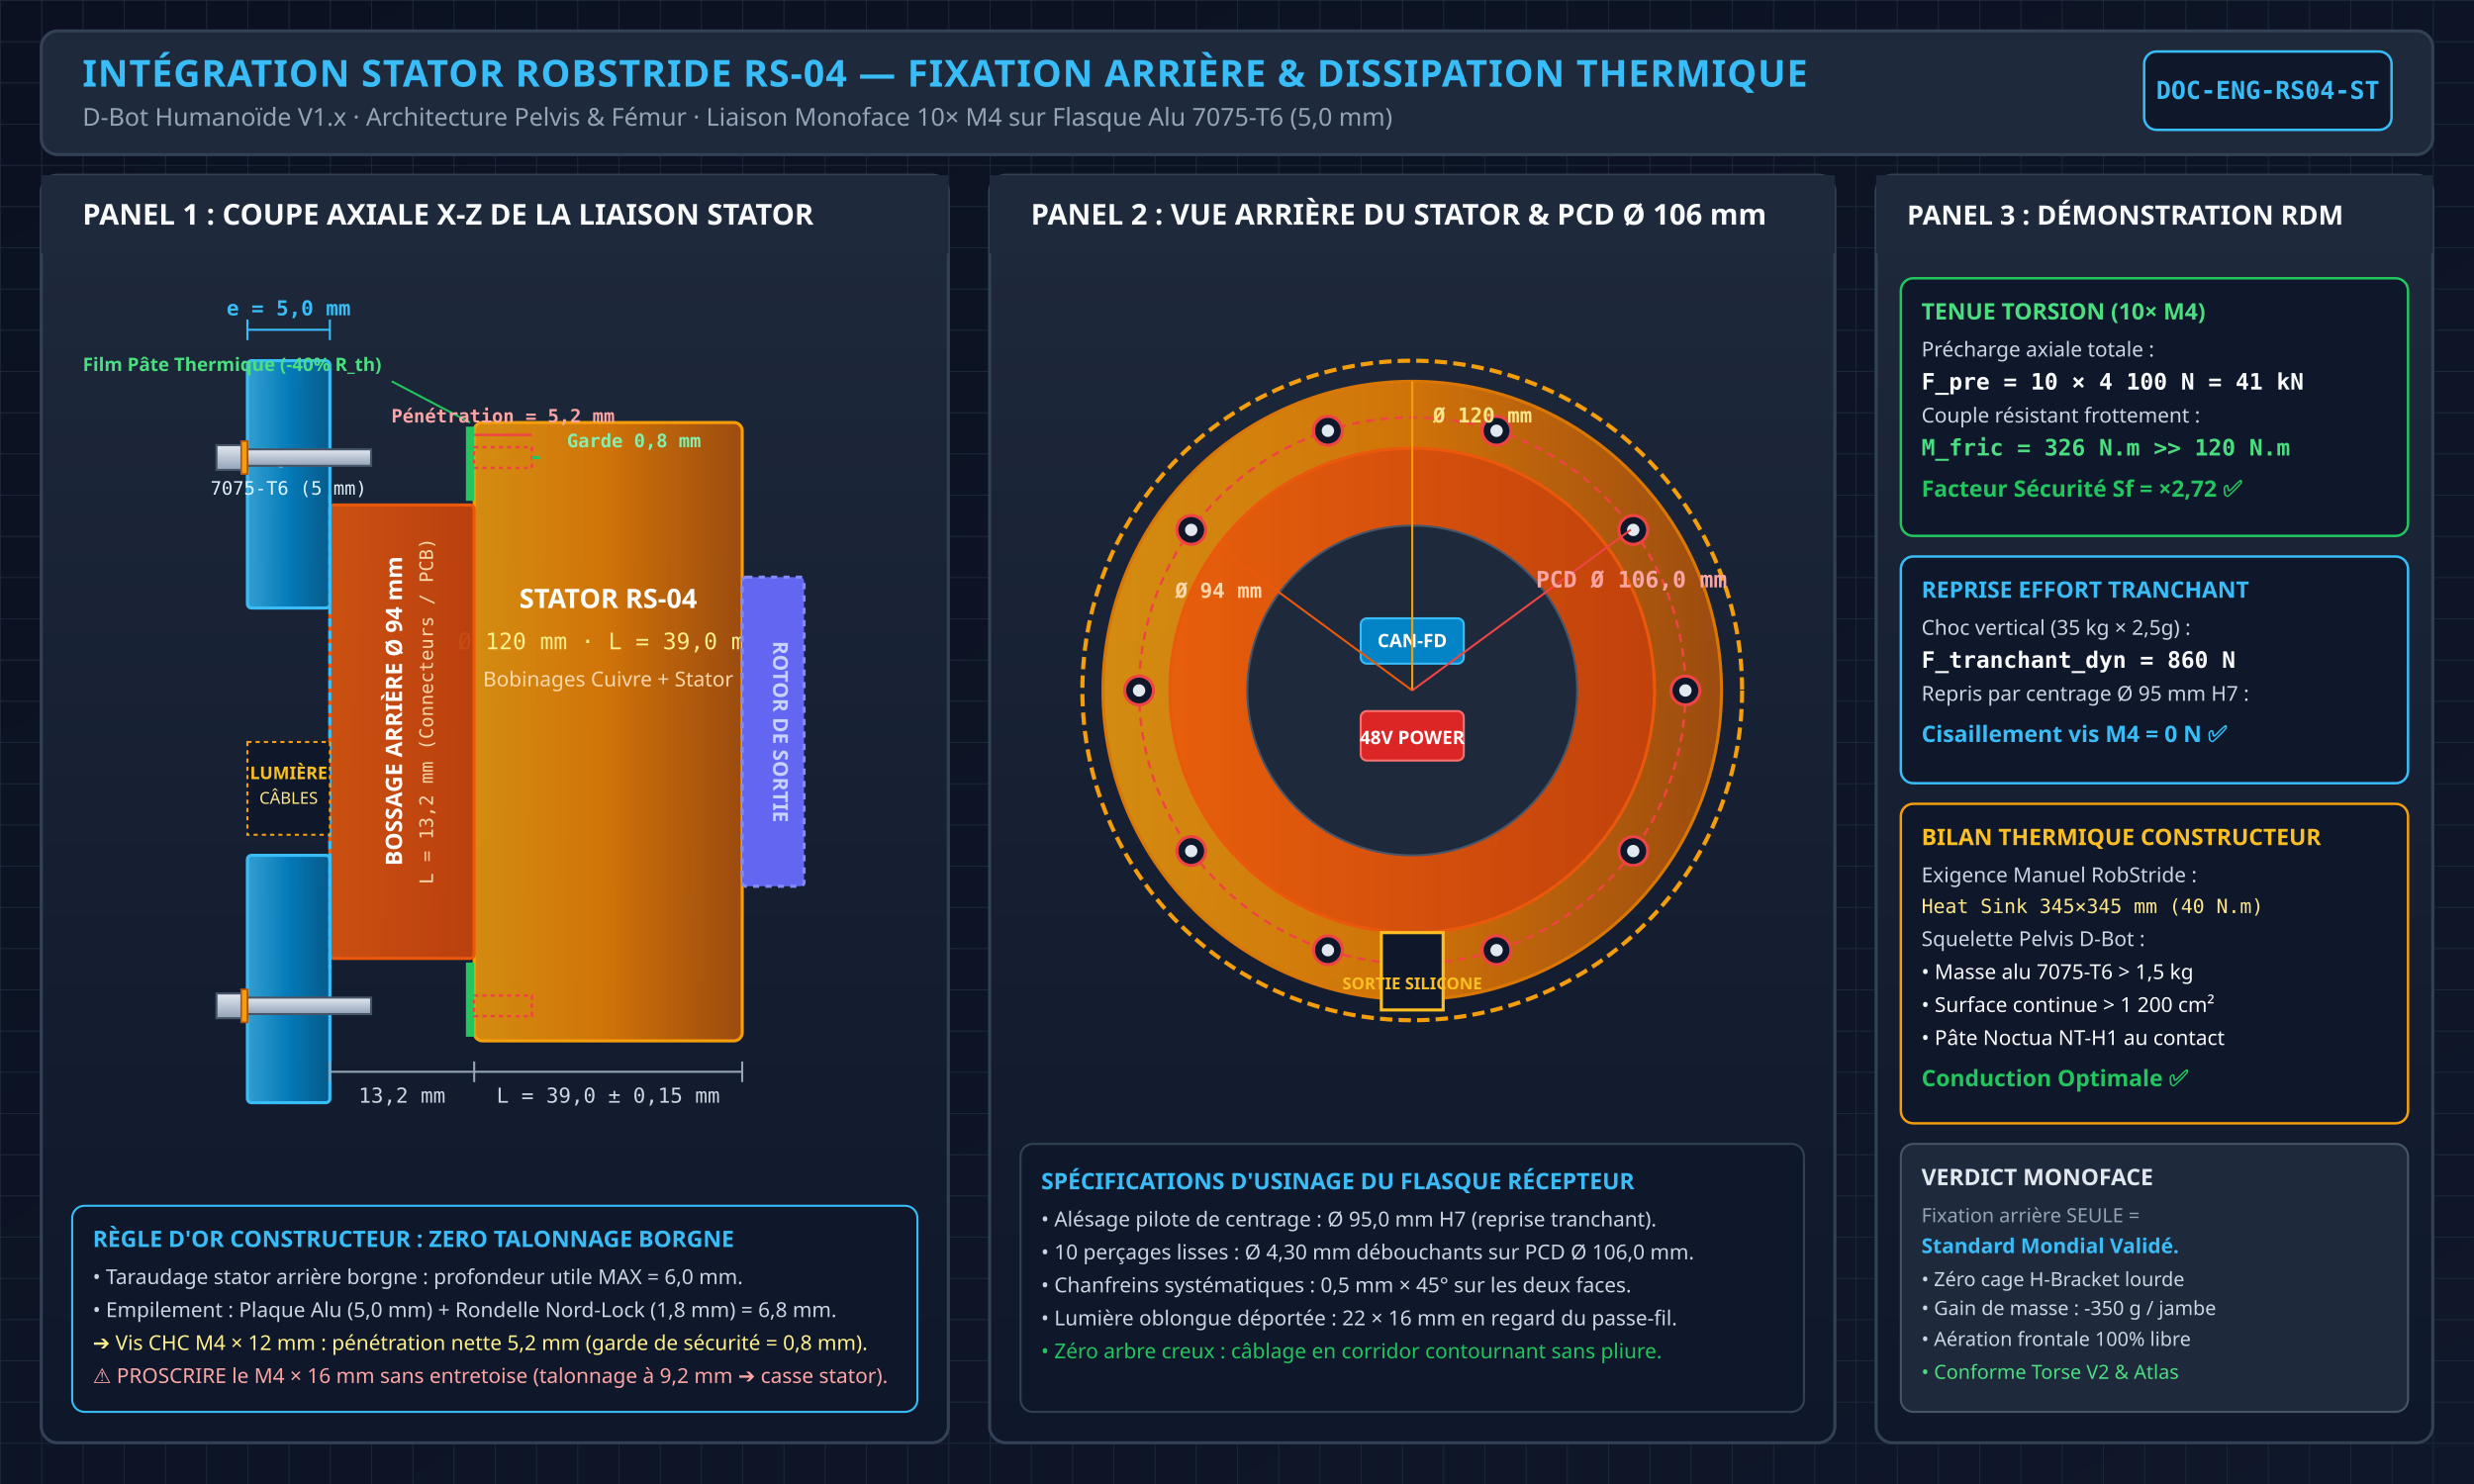
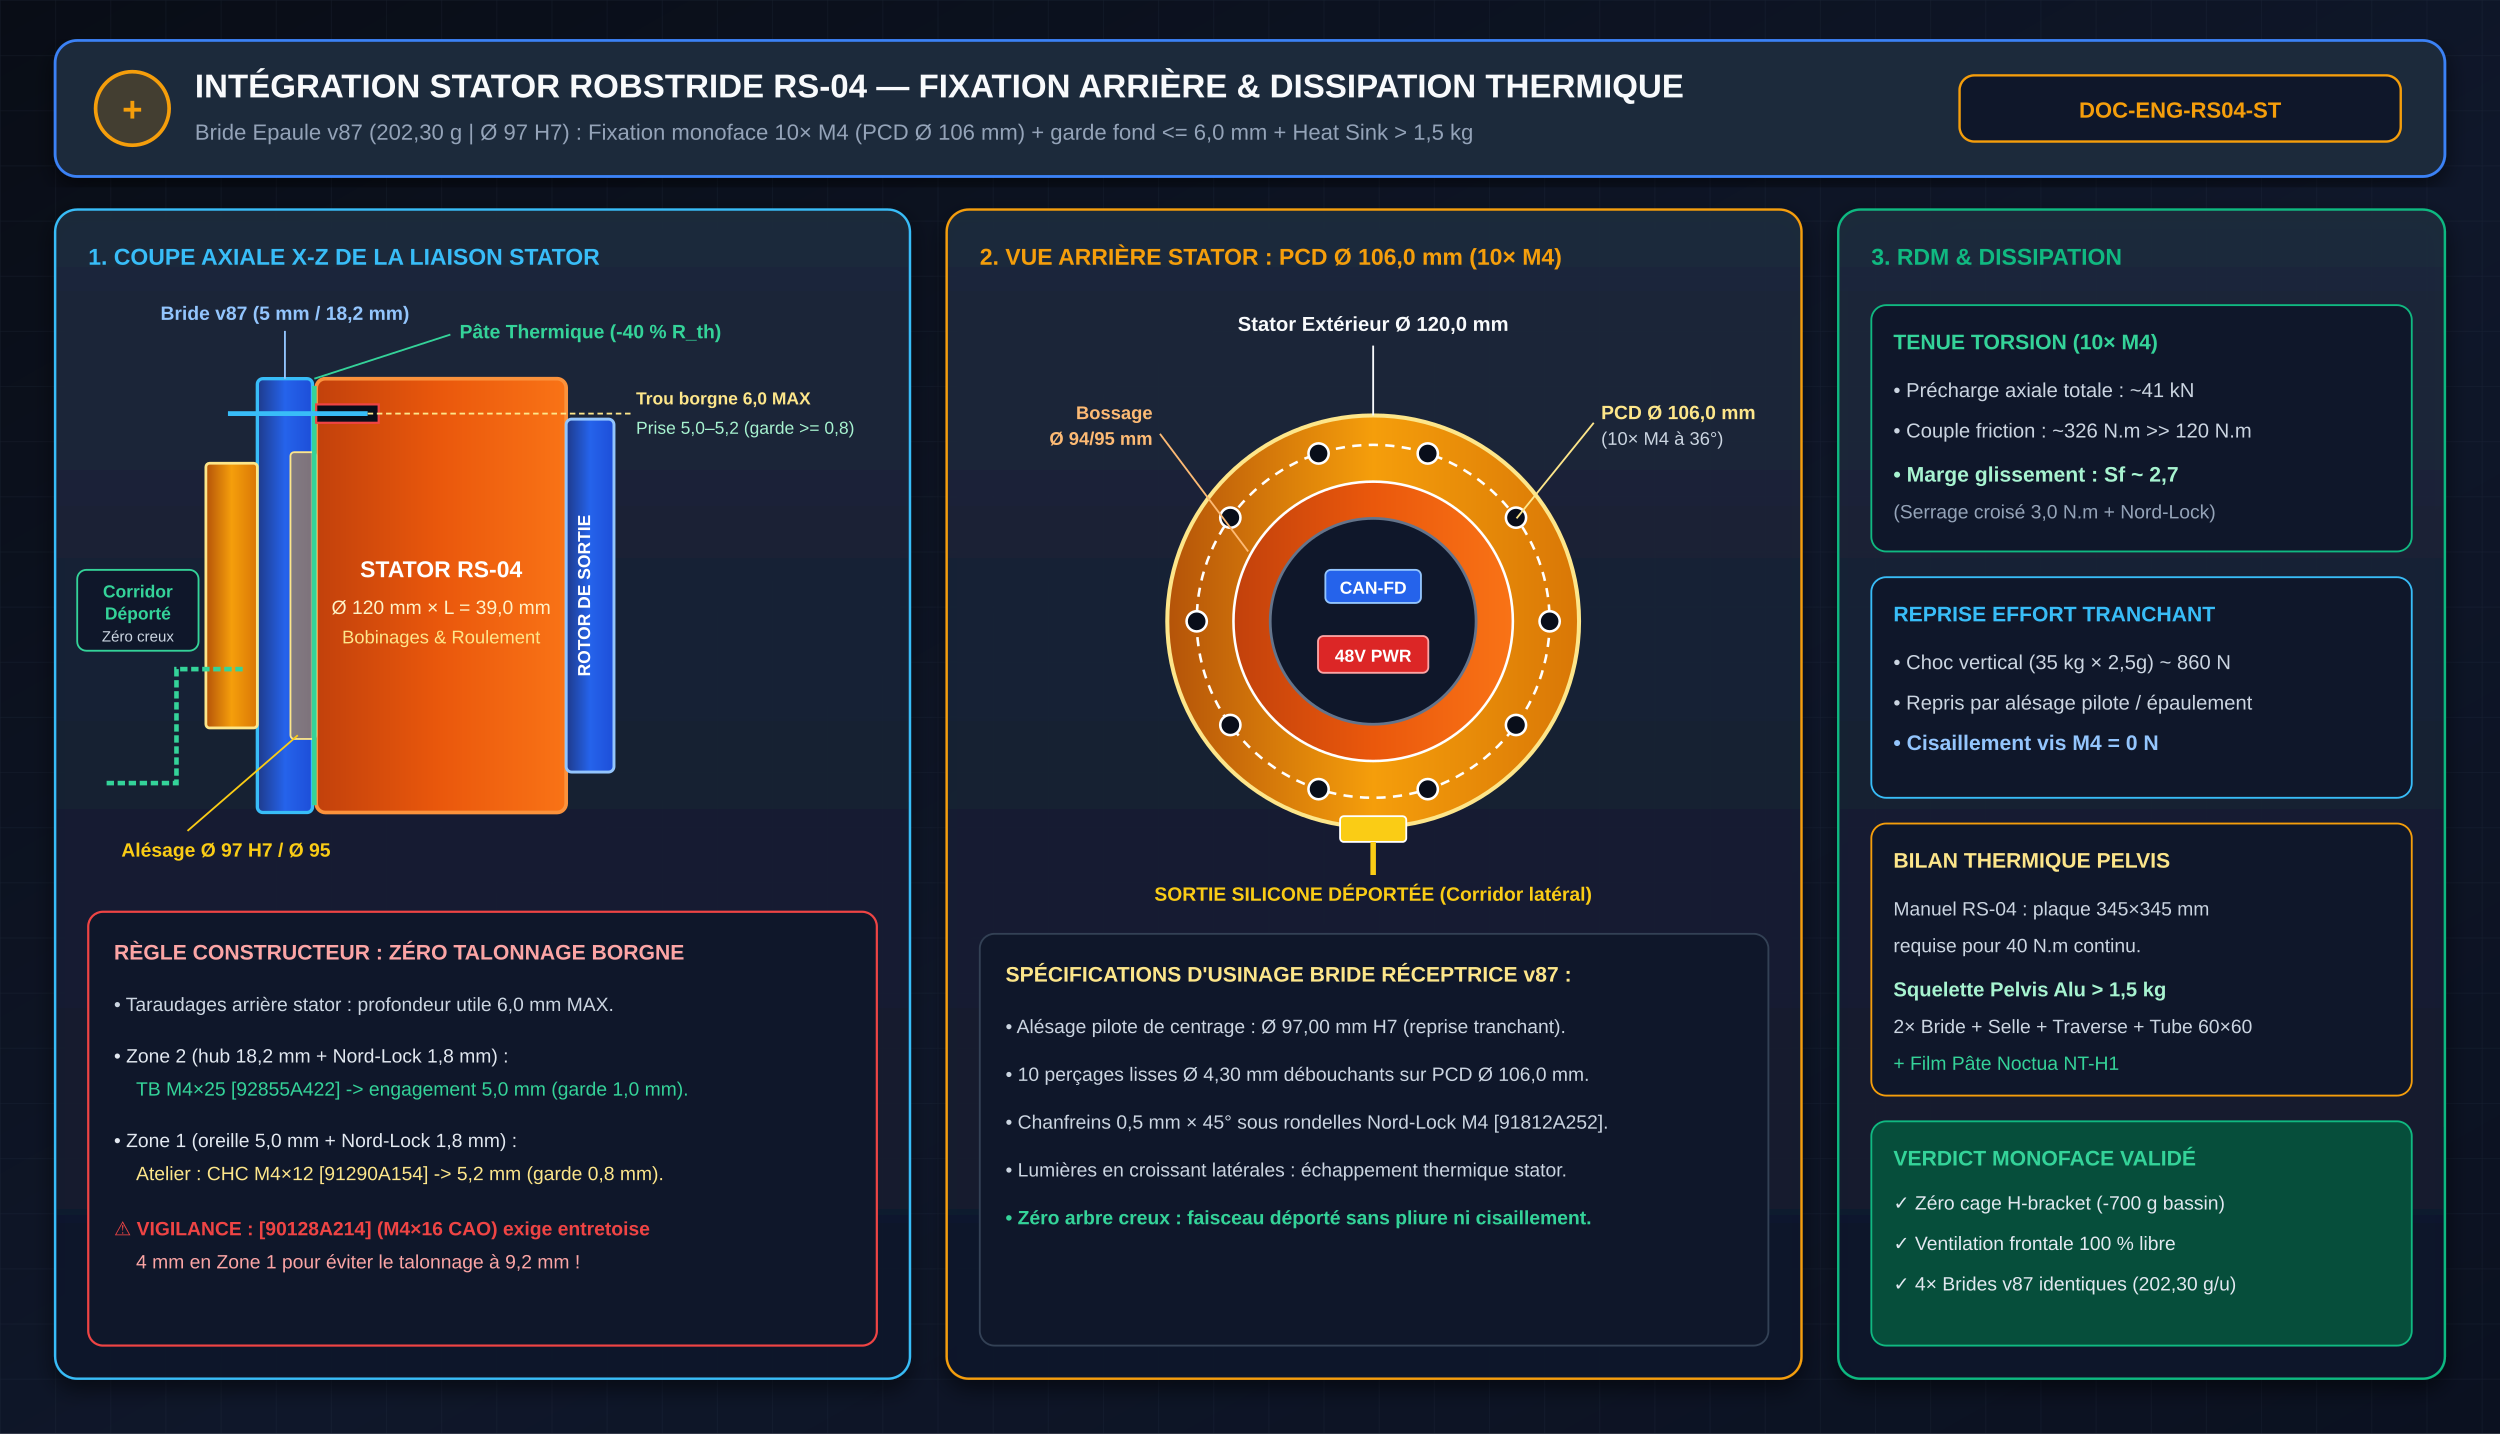
- <svg xmlns="http://www.w3.org/2000/svg" viewBox="0 0 1200 720" width="1200" height="720">
+ <svg xmlns="http://www.w3.org/2000/svg" viewBox="0 0 1360 780" width="1360" height="780">
  <defs>
-     <linearGradient id="bg-grad" x1="0%" y1="0%" x2="100%" y2="100%">
-       <stop offset="0%" stop-color="#0b1120" />
-       <stop offset="100%" stop-color="#0f172a" />
+     <linearGradient id="bgGrad" x1="0%" y1="0%" x2="100%" y2="100%">
+       <stop offset="0%" stop-color="#090d16" />
+       <stop offset="55%" stop-color="#0f172a" />
+       <stop offset="100%" stop-color="#0b1120" />
    </linearGradient>
-     <linearGradient id="panel-grad" x1="0%" y1="0%" x2="0%" y2="100%">
-       <stop offset="0%" stop-color="#1e293b" />
-       <stop offset="100%" stop-color="#0f172a" />
+     <linearGradient id="panelGrad" x1="0%" y1="0%" x2="0%" y2="100%">
+       <stop offset="0%" stop-color="#1e293b" stop-opacity="0.96" />
+       <stop offset="100%" stop-color="#0f172a" stop-opacity="0.96" />
    </linearGradient>
-     <linearGradient id="alu-grad" x1="0%" y1="0%" x2="100%" y2="0%">
-       <stop offset="0%" stop-color="#38bdf8" stop-opacity="0.8" />
-       <stop offset="50%" stop-color="#0284c7" stop-opacity="0.9" />
-       <stop offset="100%" stop-color="#0369a1" stop-opacity="0.8" />
+     <linearGradient id="aluOrange" x1="0%" y1="0%" x2="100%" y2="0%">
+       <stop offset="0%" stop-color="#c2410c" />
+       <stop offset="50%" stop-color="#ea580c" />
+       <stop offset="100%" stop-color="#f97316" />
    </linearGradient>
-     <linearGradient id="motor-grad" x1="0%" y1="0%" x2="100%" y2="0%">
-       <stop offset="0%" stop-color="#f59e0b" stop-opacity="0.85" />
-       <stop offset="50%" stop-color="#d97706" stop-opacity="0.95" />
-       <stop offset="100%" stop-color="#b45309" stop-opacity="0.85" />
+     <linearGradient id="aluAmber" x1="0%" y1="0%" x2="100%" y2="0%">
+       <stop offset="0%" stop-color="#b45309" />
+       <stop offset="50%" stop-color="#f59e0b" />
+       <stop offset="100%" stop-color="#d97706" />
    </linearGradient>
-     <linearGradient id="rear-boss-grad" x1="0%" y1="0%" x2="100%" y2="0%">
-       <stop offset="0%" stop-color="#ea580c" stop-opacity="0.85" />
-       <stop offset="100%" stop-color="#c2410c" stop-opacity="0.95" />
+     <linearGradient id="aluBlue" x1="0%" y1="0%" x2="100%" y2="0%">
+       <stop offset="0%" stop-color="#1e3a8a" />
+       <stop offset="50%" stop-color="#2563eb" />
+       <stop offset="100%" stop-color="#1d4ed8" />
    </linearGradient>
-     <linearGradient id="steel-grad" x1="0%" y1="0%" x2="0%" y2="100%">
-       <stop offset="0%" stop-color="#e2e8f0" />
-       <stop offset="100%" stop-color="#94a3b8" />
+     <linearGradient id="steelGreen" x1="0%" y1="0%" x2="100%" y2="0%">
+       <stop offset="0%" stop-color="#15803d" />
+       <stop offset="50%" stop-color="#22c55e" />
+       <stop offset="100%" stop-color="#16a34a" />
    </linearGradient>
-     <linearGradient id="heat-grad" x1="0%" y1="100%" x2="100%" y2="0%">
-       <stop offset="0%" stop-color="#ef4444" stop-opacity="0.7" />
-       <stop offset="50%" stop-color="#f97316" stop-opacity="0.5" />
-       <stop offset="100%" stop-color="#38bdf8" stop-opacity="0.2" />
+     <linearGradient id="paViolet" x1="0%" y1="0%" x2="100%" y2="0%">
+       <stop offset="0%" stop-color="#5b21b6" />
+       <stop offset="50%" stop-color="#7c3aed" />
+       <stop offset="100%" stop-color="#6d28d9" />
    </linearGradient>
-     <pattern id="grid-pattern" width="20" height="20" patternUnits="userSpaceOnUse">
-       <path d="M 20 0 L 0 0 0 20" fill="none" stroke="#1e293b" stroke-width="0.8" />
+     <linearGradient id="motorSlate" x1="0%" y1="0%" x2="100%" y2="0%">
+       <stop offset="0%" stop-color="#334155" />
+       <stop offset="50%" stop-color="#475569" />
+       <stop offset="100%" stop-color="#1e293b" />
+     </linearGradient>
+     <pattern id="gridPat" width="30" height="30" patternUnits="userSpaceOnUse">
+       <path d="M 30 0 L 0 0 0 30" fill="none" stroke="#334155" stroke-width="0.55" stroke-opacity="0.28" />
    </pattern>
+     <pattern id="hatchWaste" width="10" height="10" patternTransform="rotate(45 0 0)" patternUnits="userSpaceOnUse">
+       <line x1="0" y1="0" x2="0" y2="10" stroke="#ef4444" stroke-width="1.6" stroke-opacity="0.55" />
+     </pattern>
+     <marker id="arrCyan" markerWidth="8" markerHeight="8" refX="7" refY="4" orient="auto">
+       <polygon points="0 1, 8 4, 0 7" fill="#38bdf8" />
+     </marker>
+     <marker id="arrRed" markerWidth="8" markerHeight="8" refX="7" refY="4" orient="auto">
+       <polygon points="0 1, 8 4, 0 7" fill="#ef4444" />
+     </marker>
+     <marker id="arrAmber" markerWidth="8" markerHeight="8" refX="7" refY="4" orient="auto">
+       <polygon points="0 1, 8 4, 0 7" fill="#f59e0b" />
+     </marker>
+     <marker id="arrGreen" markerWidth="8" markerHeight="8" refX="7" refY="4" orient="auto">
+       <polygon points="0 1, 8 4, 0 7" fill="#10b981" />
+     </marker>
+     <filter id="cardShadow" x="-8%" y="-8%" width="116%" height="116%">
+       <feDropShadow dx="0" dy="5" stdDeviation="6" flood-color="#000000" flood-opacity="0.55" />
+     </filter>
  </defs>
-   <rect width="1200" height="720" fill="url(#bg-grad)" />
-   <rect width="1200" height="720" fill="url(#grid-pattern)" />
-   <rect x="20" y="15" width="1160" height="60" rx="8" fill="#1e293b" stroke="#334155" stroke-width="1.5" />
-   <text x="40" y="42" font-family="'Segoe UI', system-ui, sans-serif" font-size="18" font-weight="700" fill="#38bdf8" letter-spacing="0.5">INTÉGRATION STATOR ROBSTRIDE RS-04 — FIXATION ARRIÈRE &amp; DISSIPATION THERMIQUE</text>
-   <text x="40" y="61" font-family="'Segoe UI', system-ui, sans-serif" font-size="12" fill="#94a3b8">D-Bot Humanoïde V1.x · Architecture Pelvis &amp; Fémur · Liaison Monoface 10× M4 sur Flasque Alu 7075-T6 (5,0 mm)</text>
-   <rect x="1040" y="25" width="120" height="38" rx="6" fill="#0f172a" stroke="#38bdf8" stroke-width="1.2" />
-   <text x="1100" y="48" font-family="monospace" font-size="12" font-weight="700" fill="#38bdf8" text-anchor="middle">DOC-ENG-RS04-ST</text>
-   <g transform="translate(20, 85)">
-     <rect width="440" height="615" rx="8" fill="url(#panel-grad)" stroke="#334155" stroke-width="1.5" />
-     <path d="M 0 0 L 440 0 L 440 38 L 0 38 Z" fill="#1e293b" rx="8" />
-     <text x="20" y="24" font-family="'Segoe UI', system-ui, sans-serif" font-size="14" font-weight="700" fill="#f8fafc">PANEL 1 : COUPE AXIALE X-Z DE LA LIAISON STATOR</text>
-     <g transform="translate(20, 50)">
-       <rect x="190" y="70" width="130" height="300" rx="4" fill="url(#motor-grad)" stroke="#f59e0b" stroke-width="1.5" />
-       <text x="255" y="160" font-family="'Segoe UI', sans-serif" font-size="13" font-weight="700" fill="#ffffff" text-anchor="middle">STATOR RS-04</text>
-       <text x="255" y="180" font-family="monospace" font-size="11" fill="#fef08a" text-anchor="middle">Ø 120 mm · L = 39,0 mm</text>
-       <text x="255" y="198" font-family="'Segoe UI', sans-serif" font-size="10" fill="#fed7aa" text-anchor="middle">Bobinages Cuivre + Stator</text>
-       <rect x="120" y="110" width="70" height="220" rx="2" fill="url(#rear-boss-grad)" stroke="#ea580c" stroke-width="1.5" />
-       <text x="155" y="210" font-family="'Segoe UI', sans-serif" font-size="11" font-weight="700" fill="#ffffff" text-anchor="middle" transform="rotate(-90 155 210)">BOSSAGE ARRIÈRE Ø 94 mm</text>
-       <text x="170" y="210" font-family="monospace" font-size="9" fill="#fed7aa" text-anchor="middle" transform="rotate(-90 170 210)">L = 13,2 mm (Connecteurs / PCB)</text>
-       <rect x="320" y="145" width="30" height="150" rx="2" fill="#6366f1" stroke="#818cf8" stroke-width="1.5" stroke-dasharray="3,3" />
-       <text x="335" y="220" font-family="'Segoe UI', sans-serif" font-size="10" font-weight="700" fill="#c7d2fe" text-anchor="middle" transform="rotate(90 335 220)">ROTOR DE SORTIE</text>
-       <rect x="80" y="40" width="40" height="120" rx="2" fill="url(#alu-grad)" stroke="#38bdf8" stroke-width="1.5" />
-       <rect x="80" y="280" width="40" height="120" rx="2" fill="url(#alu-grad)" stroke="#38bdf8" stroke-width="1.5" />
-       <path d="M 120 105 L 120 335" stroke="#38bdf8" stroke-width="1.5" stroke-dasharray="4,2" />
-       <text x="100" y="90" font-family="'Segoe UI', sans-serif" font-size="10" font-weight="700" fill="#ffffff" text-anchor="middle">FLASQUE ALU</text>
-       <text x="100" y="105" font-family="monospace" font-size="9" fill="#e0f2fe" text-anchor="middle">7075-T6 (5 mm)</text>
-       <rect x="186" y="72" width="4" height="36" fill="#22c55e" />
-       <rect x="186" y="332" width="4" height="36" fill="#22c55e" />
-       <path d="M 188 70 L 150 50" stroke="#22c55e" stroke-width="1" marker-end="url(#arrow)" />
-       <text x="145" y="45" font-family="'Segoe UI', sans-serif" font-size="9" font-weight="700" fill="#4ade80" text-anchor="end">Film Pâte Thermique (-40% R_th)</text>
-       <rect x="65" y="81" width="15" height="12" fill="url(#steel-grad)" stroke="#475569" stroke-width="1" />
-       <rect x="80" y="83" width="60" height="8" fill="url(#steel-grad)" stroke="#475569" stroke-width="1" />
-       <rect x="190" y="82" width="28" height="10" fill="none" stroke="#ef4444" stroke-width="1.2" stroke-dasharray="2,2" />
-       <rect x="77" y="79" width="3" height="16" fill="#f59e0b" stroke="#b45309" stroke-width="0.8" />
-       <rect x="65" y="347" width="15" height="12" fill="url(#steel-grad)" stroke="#475569" stroke-width="1" />
-       <rect x="80" y="349" width="60" height="8" fill="url(#steel-grad)" stroke="#475569" stroke-width="1" />
-       <rect x="190" y="348" width="28" height="10" fill="none" stroke="#ef4444" stroke-width="1.2" stroke-dasharray="2,2" />
-       <rect x="77" y="345" width="3" height="16" fill="#f59e0b" stroke="#b45309" stroke-width="0.8" />
-       <line x1="190" y1="76" x2="218" y2="76" stroke="#ef4444" stroke-width="1.2" />
-       <text x="204" y="70" font-family="monospace" font-size="9" font-weight="700" fill="#fca5a5" text-anchor="middle">Pénétration = 5,2 mm</text>
-       <line x1="218" y1="87" x2="222" y2="87" stroke="#22c55e" stroke-width="1.5" />
-       <text x="235" y="82" font-family="monospace" font-size="9" font-weight="700" fill="#86efac">Garde 0,8 mm</text>
-       <rect x="80" y="225" width="40" height="45" fill="#0f172a" stroke="#f59e0b" stroke-width="1" stroke-dasharray="2,2" />
-       <text x="100" y="243" font-family="'Segoe UI', sans-serif" font-size="8.5" font-weight="700" fill="#fbbf24" text-anchor="middle">LUMIÈRE</text>
-       <text x="100" y="255" font-family="'Segoe UI', sans-serif" font-size="8" fill="#fde68a" text-anchor="middle">CÂBLES</text>
-       <line x1="190" y1="385" x2="320" y2="385" stroke="#94a3b8" stroke-width="1" />
-       <line x1="190" y1="380" x2="190" y2="390" stroke="#94a3b8" stroke-width="1" />
-       <line x1="320" y1="380" x2="320" y2="390" stroke="#94a3b8" stroke-width="1" />
-       <text x="255" y="400" font-family="monospace" font-size="10" fill="#cbd5e1" text-anchor="middle">L = 39,0 ± 0,15 mm</text>
-       <line x1="120" y1="385" x2="190" y2="385" stroke="#94a3b8" stroke-width="1" />
-       <line x1="120" y1="380" x2="120" y2="390" stroke="#94a3b8" stroke-width="1" />
-       <text x="155" y="400" font-family="monospace" font-size="10" fill="#cbd5e1" text-anchor="middle">13,2 mm</text>
-       <line x1="80" y1="25" x2="120" y2="25" stroke="#38bdf8" stroke-width="1" />
-       <line x1="80" y1="20" x2="80" y2="30" stroke="#38bdf8" stroke-width="1" />
-       <line x1="120" y1="20" x2="120" y2="30" stroke="#38bdf8" stroke-width="1" />
-       <text x="100" y="18" font-family="monospace" font-size="10" font-weight="700" fill="#38bdf8" text-anchor="middle">e = 5,0 mm</text>
-     </g>
-     <rect x="15" y="500" width="410" height="100" rx="6" fill="#0f172a" stroke="#38bdf8" stroke-width="1" />
-     <text x="25" y="520" font-family="'Segoe UI', sans-serif" font-size="11" font-weight="700" fill="#38bdf8">RÈGLE D'OR CONSTRUCTEUR : ZERO TALONNAGE BORGNE</text>
-     <text x="25" y="538" font-family="'Segoe UI', sans-serif" font-size="10" fill="#cbd5e1">• Taraudage stator arrière borgne : profondeur utile MAX = 6,0 mm.</text>
-     <text x="25" y="554" font-family="'Segoe UI', sans-serif" font-size="10" fill="#cbd5e1">• Empilement : Plaque Alu (5,0 mm) + Rondelle Nord-Lock (1,8 mm) = 6,8 mm.</text>
-     <text x="25" y="570" font-family="'Segoe UI', sans-serif" font-size="10" fill="#fef08a">➔ Vis CHC M4 × 12 mm : pénétration nette 5,2 mm (garde de sécurité = 0,8 mm).</text>
-     <text x="25" y="586" font-family="'Segoe UI', sans-serif" font-size="10" fill="#fca5a5">⚠️ PROSCRIRE le M4 × 16 mm sans entretoise (talonnage à 9,2 mm ➔ casse stator).</text>
+   <rect width="1360" height="780" fill="url(#bgGrad)" />
+   <rect width="1360" height="780" fill="url(#gridPat)" />
+   <g transform="translate(30, 22)">
+     <rect width="1300" height="74" rx="12" fill="#1e293b" stroke="#3b82f6" stroke-width="1.5" filter="url(#cardShadow)" />
+     <circle cx="42" cy="37" r="20" fill="#f59e0b" fill-opacity="0.18" stroke="#f59e0b" stroke-width="2" />
+     <text x="42" y="44" font-family="Arial, sans-serif" font-size="19" font-weight="bold" fill="#f59e0b" text-anchor="middle">+</text>
+     <text x="76" y="31" font-family="Arial, sans-serif" font-size="18" font-weight="bold" fill="#f8fafc">INTÉGRATION STATOR ROBSTRIDE RS-04 — FIXATION ARRIÈRE &amp; DISSIPATION THERMIQUE</text>
+     <text x="76" y="54" font-family="Arial, sans-serif" font-size="12" fill="#94a3b8">Bride Epaule v87 (202,30 g | Ø 97 H7) : Fixation monoface 10× M4 (PCD Ø 106 mm) + garde fond &lt;= 6,0 mm + Heat Sink &gt; 1,5 kg</text>
+     <rect x="1036" y="19" width="240" height="36" rx="8" fill="#0f172a" stroke="#f59e0b" stroke-width="1.3" />
+     <text x="1156" y="42" font-family="Arial, sans-serif" font-size="12" font-weight="bold" fill="#f59e0b" text-anchor="middle">DOC-ENG-RS04-ST</text>
  </g>
-   <g transform="translate(480, 85)">
-     <rect width="410" height="615" rx="8" fill="url(#panel-grad)" stroke="#334155" stroke-width="1.5" />
-     <path d="M 0 0 L 410 0 L 410 38 L 0 38 Z" fill="#1e293b" rx="8" />
-     <text x="20" y="24" font-family="'Segoe UI', system-ui, sans-serif" font-size="14" font-weight="700" fill="#f8fafc">PANEL 2 : VUE ARRIÈRE DU STATOR &amp; PCD Ø 106 mm</text>
-     <g transform="translate(205, 250)">
-       <circle cx="0" cy="0" r="160" fill="none" stroke="#f59e0b" stroke-width="2" stroke-dasharray="6,3" />
-       <circle cx="0" cy="0" r="150" fill="url(#motor-grad)" stroke="#d97706" stroke-width="1.5" />
-       <circle cx="0" cy="0" r="132.5" fill="none" stroke="#ef4444" stroke-width="1.2" stroke-dasharray="4,3" />
-       <circle cx="0" cy="0" r="117.5" fill="url(#rear-boss-grad)" stroke="#ea580c" stroke-width="1.5" />
-       <circle cx="0" cy="0" r="80" fill="#1e293b" stroke="#475569" stroke-width="1" />
-       <rect x="-25" y="-35" width="50" height="22" rx="3" fill="#0284c7" stroke="#38bdf8" stroke-width="1" />
-       <text x="0" y="-21" font-family="'Segoe UI', sans-serif" font-size="9" font-weight="700" fill="#ffffff" text-anchor="middle">CAN-FD</text>
-       <rect x="-25" y="10" width="50" height="24" rx="3" fill="#dc2626" stroke="#f87171" stroke-width="1" />
-       <text x="0" y="26" font-family="'Segoe UI', sans-serif" font-size="9" font-weight="700" fill="#ffffff" text-anchor="middle">48V POWER</text>
-       <path d="M -15 117.5 L -15 155 L 15 155 L 15 117.5 Z" fill="#0f172a" stroke="#fbbf24" stroke-width="1.5" />
-       <text x="0" y="145" font-family="'Segoe UI', sans-serif" font-size="8" font-weight="700" fill="#fbbf24" text-anchor="middle">SORTIE SILICONE</text>
-       <circle cx="132.5" cy="0.0" r="7" fill="#0f172a" stroke="#ef4444" stroke-width="1.5" />
-       <circle cx="132.5" cy="0.0" r="3" fill="#e2e8f0" />
-       <circle cx="107.2" cy="77.9" r="7" fill="#0f172a" stroke="#ef4444" stroke-width="1.5" />
-       <circle cx="107.2" cy="77.9" r="3" fill="#e2e8f0" />
-       <circle cx="40.9" cy="126.0" r="7" fill="#0f172a" stroke="#ef4444" stroke-width="1.5" />
-       <circle cx="40.9" cy="126.0" r="3" fill="#e2e8f0" />
-       <circle cx="-40.9" cy="126.0" r="7" fill="#0f172a" stroke="#ef4444" stroke-width="1.5" />
-       <circle cx="-40.9" cy="126.0" r="3" fill="#e2e8f0" />
-       <circle cx="-107.2" cy="77.9" r="7" fill="#0f172a" stroke="#ef4444" stroke-width="1.5" />
-       <circle cx="-107.2" cy="77.9" r="3" fill="#e2e8f0" />
-       <circle cx="-132.5" cy="0.0" r="7" fill="#0f172a" stroke="#ef4444" stroke-width="1.5" />
-       <circle cx="-132.5" cy="0.0" r="3" fill="#e2e8f0" />
-       <circle cx="-107.2" cy="-77.9" r="7" fill="#0f172a" stroke="#ef4444" stroke-width="1.5" />
-       <circle cx="-107.2" cy="-77.9" r="3" fill="#e2e8f0" />
-       <circle cx="-40.9" cy="-126.0" r="7" fill="#0f172a" stroke="#ef4444" stroke-width="1.5" />
-       <circle cx="-40.9" cy="-126.0" r="3" fill="#e2e8f0" />
-       <circle cx="40.9" cy="-126.0" r="7" fill="#0f172a" stroke="#ef4444" stroke-width="1.5" />
-       <circle cx="40.9" cy="-126.0" r="3" fill="#e2e8f0" />
-       <circle cx="107.2" cy="-77.9" r="7" fill="#0f172a" stroke="#ef4444" stroke-width="1.5" />
-       <circle cx="107.2" cy="-77.9" r="3" fill="#e2e8f0" />
-       <line x1="0" y1="0" x2="106" y2="-78" stroke="#ef4444" stroke-width="1" />
-       <text x="60" y="-50" font-family="monospace" font-size="11" font-weight="700" fill="#fca5a5">PCD Ø 106,0 mm</text>
-       <line x1="0" y1="0" x2="0" y2="-150" stroke="#f59e0b" stroke-width="1" />
-       <text x="10" y="-130" font-family="monospace" font-size="10" font-weight="700" fill="#fde68a">Ø 120 mm</text>
-       <line x1="0" y1="0" x2="-95" y2="-70" stroke="#ea580c" stroke-width="1" />
-       <text x="-115" y="-45" font-family="monospace" font-size="10" font-weight="700" fill="#fed7aa">Ø 94 mm</text>
-     </g>
-     <rect x="15" y="470" width="380" height="130" rx="6" fill="#0f172a" stroke="#334155" stroke-width="1" />
-     <text x="25" y="492" font-family="'Segoe UI', sans-serif" font-size="11" font-weight="700" fill="#38bdf8">SPÉCIFICATIONS D'USINAGE DU FLASQUE RÉCEPTEUR</text>
-     <text x="25" y="510" font-family="'Segoe UI', sans-serif" font-size="10" fill="#cbd5e1">• Alésage pilote de centrage : Ø 95,0 mm H7 (reprise tranchant).</text>
-     <text x="25" y="526" font-family="'Segoe UI', sans-serif" font-size="10" fill="#cbd5e1">• 10 perçages lisses : Ø 4,30 mm débouchants sur PCD Ø 106,0 mm.</text>
-     <text x="25" y="542" font-family="'Segoe UI', sans-serif" font-size="10" fill="#cbd5e1">• Chanfreins systématiques : 0,5 mm × 45° sur les deux faces.</text>
-     <text x="25" y="558" font-family="'Segoe UI', sans-serif" font-size="10" fill="#cbd5e1">• Lumière oblongue déportée : 22 × 16 mm en regard du passe-fil.</text>
-     <text x="25" y="574" font-family="'Segoe UI', sans-serif" font-size="10" fill="#22c55e">• Zéro arbre creux : câblage en corridor contournant sans pliure.</text>
+   <g transform="translate(30, 114)">
+     <rect width="465" height="636" rx="12" fill="url(#panelGrad)" stroke="#38bdf8" stroke-width="1.3" filter="url(#cardShadow)" />
+     <text x="18" y="30" font-family="Arial, sans-serif" font-size="12.5" font-weight="bold" fill="#38bdf8">1. COUPE AXIALE X-Z DE LA LIAISON STATOR</text>
+     <rect x="110" y="92" width="30" height="236" rx="3" fill="url(#aluBlue)" stroke="#38bdf8" stroke-width="1.8" />
+     <rect x="82" y="138" width="28" height="144" rx="2" fill="url(#aluAmber)" stroke="#fde68a" stroke-width="1.5" />
+     <rect x="142" y="92" width="136" height="236" rx="5" fill="url(#aluOrange)" stroke="#fb923c" stroke-width="2" />
+     <rect x="128" y="132" width="14" height="156" rx="2" fill="#f59e0b" fill-opacity="0.45" stroke="#fde68a" />
+     <rect x="278" y="114" width="26" height="192" rx="3" fill="url(#aluBlue)" stroke="#93c5fd" stroke-width="1.6" />
+     <line x1="141" y1="96" x2="141" y2="324" stroke="#34d399" stroke-width="2.5" />
+     <rect x="142" y="106" width="34" height="10" fill="#090e1a" stroke="#ef4444" stroke-width="1.2" />
+     <line x1="94" y1="111" x2="170" y2="111" stroke="#38bdf8" stroke-width="2.6" />
+     <text x="210" y="200" font-family="Arial, sans-serif" font-size="12.5" font-weight="bold" fill="#fff" text-anchor="middle">STATOR RS-04</text>
+     <text x="210" y="220" font-family="Arial, sans-serif" font-size="10.5" fill="#fef3c7" text-anchor="middle">Ø 120 mm × L = 39,0 mm</text>
+     <text x="210" y="236" font-family="Arial, sans-serif" font-size="10" fill="#fde68a" text-anchor="middle">Bobinages &amp; Roulement</text>
+     <text x="291" y="210" font-family="Arial, sans-serif" font-size="9.5" font-weight="bold" fill="#fff" text-anchor="middle" transform="rotate(-90 291 210)">ROTOR DE SORTIE</text>
+     <line x1="125" y1="92" x2="125" y2="66" stroke="#93c5fd" />
+     <text x="125" y="60" font-family="Arial, sans-serif" font-size="10.5" font-weight="bold" fill="#93c5fd" text-anchor="middle">Bride v87 (5 mm / 18,2 mm)</text>
+     <line x1="141" y1="92" x2="215" y2="68" stroke="#34d399" />
+     <text x="220" y="70" font-family="Arial, sans-serif" font-size="10.5" font-weight="bold" fill="#34d399">Pâte Thermique (-40 % R_th)</text>
+     <line x1="170" y1="111" x2="314" y2="111" stroke="#fde68a" stroke-dasharray="3,2" />
+     <text x="316" y="106" font-family="Arial, sans-serif" font-size="9.5" font-weight="bold" fill="#fde68a">Trou borgne 6,0 MAX</text>
+     <text x="316" y="122" font-family="Arial, sans-serif" font-size="9.5" fill="#a7f3d0">Prise 5,0–5,2 (garde &gt;= 0,8)</text>
+     <line x1="132" y1="286" x2="72" y2="338" stroke="#facc15" />
+     <text x="36" y="352" font-family="Arial, sans-serif" font-size="10.5" font-weight="bold" fill="#facc15">Alésage Ø 97 H7 / Ø 95</text>
+     <path d="M 102 250 L 66 250 L 66 312 L 26 312" fill="none" stroke="#34d399" stroke-width="2.5" stroke-dasharray="4,2" />
+     <rect x="12" y="196" width="66" height="44" rx="5" fill="#0f172a" stroke="#34d399" stroke-width="1" />
+     <text x="45" y="211" font-family="Arial, sans-serif" font-size="9.5" font-weight="bold" fill="#34d399" text-anchor="middle">Corridor</text>
+     <text x="45" y="223" font-family="Arial, sans-serif" font-size="9.5" font-weight="bold" fill="#34d399" text-anchor="middle">Déporté</text>
+     <text x="45" y="235" font-family="Arial, sans-serif" font-size="8.2" fill="#cbd5e1" text-anchor="middle">Zéro creux</text>
+     <rect x="18" y="382" width="429" height="236" rx="8" fill="#0f172a" stroke="#ef4444" stroke-width="1.2" />
+     <text x="32" y="408" font-family="Arial, sans-serif" font-size="11.5" font-weight="bold" fill="#fca5a5">RÈGLE CONSTRUCTEUR : ZÉRO TALONNAGE BORGNE</text>
+     <text x="32" y="436" font-family="Arial, sans-serif" font-size="10.5" fill="#cbd5e1">• Taraudages arrière stator : profondeur utile 6,0 mm MAX.</text>
+     <text x="32" y="464" font-family="Arial, sans-serif" font-size="10.5" fill="#e2e8f0">• Zone 2 (hub 18,2 mm + Nord-Lock 1,8 mm) :</text>
+     <text x="44" y="482" font-family="Arial, sans-serif" font-size="10.5" fill="#34d399">TB M4×25 [92855A422] -&gt; engagement 5,0 mm (garde 1,0 mm).</text>
+     <text x="32" y="510" font-family="Arial, sans-serif" font-size="10.5" fill="#e2e8f0">• Zone 1 (oreille 5,0 mm + Nord-Lock 1,8 mm) :</text>
+     <text x="44" y="528" font-family="Arial, sans-serif" font-size="10.5" fill="#fde68a">Atelier : CHC M4×12 [91290A154] -&gt; 5,2 mm (garde 0,8 mm).</text>
+     <text x="32" y="558" font-family="Arial, sans-serif" font-size="10.5" font-weight="bold" fill="#ef4444">⚠ VIGILANCE : [90128A214] (M4×16 CAO) exige entretoise</text>
+     <text x="44" y="576" font-family="Arial, sans-serif" font-size="10.5" fill="#fca5a5">4 mm en Zone 1 pour éviter le talonnage à 9,2 mm !</text>
  </g>
-   <g transform="translate(910, 85)">
-     <rect width="270" height="615" rx="8" fill="url(#panel-grad)" stroke="#334155" stroke-width="1.5" />
-     <path d="M 0 0 L 270 0 L 270 38 L 0 38 Z" fill="#1e293b" rx="8" />
-     <text x="15" y="24" font-family="'Segoe UI', system-ui, sans-serif" font-size="13" font-weight="700" fill="#f8fafc">PANEL 3 : DÉMONSTRATION RDM</text>
-     <rect x="12" y="50" width="246" height="125" rx="6" fill="#0f172a" stroke="#22c55e" stroke-width="1.2" />
-     <text x="22" y="70" font-family="'Segoe UI', sans-serif" font-size="11" font-weight="700" fill="#4ade80">TENUE TORSION (10× M4)</text>
-     <text x="22" y="88" font-family="'Segoe UI', sans-serif" font-size="10" fill="#cbd5e1">Précharge axiale totale :</text>
-     <text x="22" y="104" font-family="monospace" font-size="11" font-weight="700" fill="#f8fafc">F_pre = 10 × 4 100 N = 41 kN</text>
-     <text x="22" y="120" font-family="'Segoe UI', sans-serif" font-size="10" fill="#cbd5e1">Couple résistant frottement :</text>
-     <text x="22" y="136" font-family="monospace" font-size="11" font-weight="700" fill="#4ade80">M_fric = 326 N.m &gt;&gt; 120 N.m</text>
-     <text x="22" y="156" font-family="'Segoe UI', sans-serif" font-size="11" font-weight="700" fill="#22c55e">Facteur Sécurité Sf = ×2,72 ✅</text>
-     <rect x="12" y="185" width="246" height="110" rx="6" fill="#0f172a" stroke="#38bdf8" stroke-width="1.2" />
-     <text x="22" y="205" font-family="'Segoe UI', sans-serif" font-size="11" font-weight="700" fill="#38bdf8">REPRISE EFFORT TRANCHANT</text>
-     <text x="22" y="223" font-family="'Segoe UI', sans-serif" font-size="10" fill="#cbd5e1">Choc vertical (35 kg × 2,5g) :</text>
-     <text x="22" y="239" font-family="monospace" font-size="11" font-weight="700" fill="#f8fafc">F_tranchant_dyn = 860 N</text>
-     <text x="22" y="255" font-family="'Segoe UI', sans-serif" font-size="10" fill="#cbd5e1">Repris par centrage Ø 95 mm H7 :</text>
-     <text x="22" y="275" font-family="'Segoe UI', sans-serif" font-size="11" font-weight="700" fill="#38bdf8">Cisaillement vis M4 = 0 N ✅</text>
-     <rect x="12" y="305" width="246" height="155" rx="6" fill="#0f172a" stroke="#f59e0b" stroke-width="1.2" />
-     <text x="22" y="325" font-family="'Segoe UI', sans-serif" font-size="11" font-weight="700" fill="#fbbf24">BILAN THERMIQUE CONSTRUCTEUR</text>
-     <text x="22" y="343" font-family="'Segoe UI', sans-serif" font-size="10" fill="#cbd5e1">Exigence Manuel RobStride :</text>
-     <text x="22" y="358" font-family="monospace" font-size="9.5" fill="#fde68a">Heat Sink 345×345 mm (40 N.m)</text>
-     <text x="22" y="374" font-family="'Segoe UI', sans-serif" font-size="10" fill="#cbd5e1">Squelette Pelvis D-Bot :</text>
-     <text x="22" y="390" font-family="'Segoe UI', sans-serif" font-size="10" fill="#f8fafc">• Masse alu 7075-T6 &gt; 1,5 kg</text>
-     <text x="22" y="406" font-family="'Segoe UI', sans-serif" font-size="10" fill="#f8fafc">• Surface continue &gt; 1 200 cm²</text>
-     <text x="22" y="422" font-family="'Segoe UI', sans-serif" font-size="10" fill="#f8fafc">• Pâte Noctua NT-H1 au contact</text>
-     <text x="22" y="442" font-family="'Segoe UI', sans-serif" font-size="11" font-weight="700" fill="#22c55e">Conduction Optimale ✅</text>
-     <rect x="12" y="470" width="246" height="130" rx="6" fill="#1e293b" stroke="#475569" stroke-width="1" />
-     <text x="22" y="490" font-family="'Segoe UI', sans-serif" font-size="11" font-weight="700" fill="#e2e8f0">VERDICT MONOFACE</text>
-     <text x="22" y="508" font-family="'Segoe UI', sans-serif" font-size="9.5" fill="#94a3b8">Fixation arrière SEULE =</text>
-     <text x="22" y="523" font-family="'Segoe UI', sans-serif" font-size="10" font-weight="700" fill="#38bdf8">Standard Mondial Validé.</text>
-     <text x="22" y="539" font-family="'Segoe UI', sans-serif" font-size="9.5" fill="#cbd5e1">• Zéro cage H-Bracket lourde</text>
-     <text x="22" y="553" font-family="'Segoe UI', sans-serif" font-size="9.5" fill="#cbd5e1">• Gain de masse : -350 g / jambe</text>
-     <text x="22" y="568" font-family="'Segoe UI', sans-serif" font-size="9.5" fill="#cbd5e1">• Aération frontale 100% libre</text>
-     <text x="22" y="584" font-family="'Segoe UI', sans-serif" font-size="9.5" fill="#4ade80">• Conforme Torse V2 &amp; Atlas</text>
+   <g transform="translate(515, 114)">
+     <rect width="465" height="636" rx="12" fill="url(#panelGrad)" stroke="#f59e0b" stroke-width="1.3" filter="url(#cardShadow)" />
+     <text x="18" y="30" font-family="Arial, sans-serif" font-size="12.5" font-weight="bold" fill="#f59e0b">2. VUE ARRIÈRE STATOR : PCD Ø 106,0 mm (10× M4)</text>
+     <circle cx="232" cy="224" r="112" fill="url(#aluAmber)" stroke="#fde68a" stroke-width="2.2" />
+     <circle cx="232" cy="224" r="96" fill="none" stroke="#fff" stroke-width="1.4" stroke-dasharray="5,4" />
+     <circle cx="232" cy="224" r="76" fill="url(#aluOrange)" stroke="#fff" stroke-width="1.4" />
+     <circle cx="232" cy="224" r="56" fill="#0f172a" stroke="#64748b" stroke-width="1.5" />
+     <circle cx="328.0" cy="224.0" r="5.5" fill="#090e1a" stroke="#fff" stroke-width="1.4" />
+     <circle cx="309.7" cy="280.4" r="5.5" fill="#090e1a" stroke="#fff" stroke-width="1.4" />
+     <circle cx="261.7" cy="315.3" r="5.5" fill="#090e1a" stroke="#fff" stroke-width="1.4" />
+     <circle cx="202.3" cy="315.3" r="5.5" fill="#090e1a" stroke="#fff" stroke-width="1.4" />
+     <circle cx="154.3" cy="280.4" r="5.5" fill="#090e1a" stroke="#fff" stroke-width="1.4" />
+     <circle cx="136.0" cy="224.0" r="5.5" fill="#090e1a" stroke="#fff" stroke-width="1.4" />
+     <circle cx="154.3" cy="167.6" r="5.5" fill="#090e1a" stroke="#fff" stroke-width="1.4" />
+     <circle cx="202.3" cy="132.7" r="5.5" fill="#090e1a" stroke="#fff" stroke-width="1.4" />
+     <circle cx="261.7" cy="132.7" r="5.5" fill="#090e1a" stroke="#fff" stroke-width="1.4" />
+     <circle cx="309.7" cy="167.6" r="5.5" fill="#090e1a" stroke="#fff" stroke-width="1.4" />
+     <rect x="206" y="196" width="52" height="18" rx="3" fill="#2563eb" stroke="#93c5fd" />
+     <text x="232" y="209" font-family="Arial, sans-serif" font-size="9.5" font-weight="bold" fill="#fff" text-anchor="middle">CAN-FD</text>
+     <rect x="202" y="232" width="60" height="20" rx="3" fill="#dc2626" stroke="#fca5a5" />
+     <text x="232" y="246" font-family="Arial, sans-serif" font-size="9.5" font-weight="bold" fill="#fff" text-anchor="middle">48V PWR</text>
+     <rect x="214" y="330" width="36" height="14" rx="2" fill="#facc15" stroke="#fff" />
+     <path d="M 232 344 L 232 362" stroke="#facc15" stroke-width="3" />
+     <line x1="232" y1="112" x2="232" y2="74" stroke="#f8fafc" />
+     <text x="232" y="66" font-family="Arial, sans-serif" font-size="11" font-weight="bold" fill="#f8fafc" text-anchor="middle">Stator Extérieur Ø 120,0 mm</text>
+     <line x1="310" y1="168" x2="352" y2="116" stroke="#fde68a" />
+     <text x="356" y="114" font-family="Arial, sans-serif" font-size="10.5" font-weight="bold" fill="#fde68a">PCD Ø 106,0 mm</text>
+     <text x="356" y="128" font-family="Arial, sans-serif" font-size="10" fill="#cbd5e1">(10× M4 à 36°)</text>
+     <line x1="164" y1="186" x2="116" y2="122" stroke="#fdba74" />
+     <text x="112" y="114" font-family="Arial, sans-serif" font-size="10" font-weight="bold" fill="#fdba74" text-anchor="end">Bossage</text>
+     <text x="112" y="128" font-family="Arial, sans-serif" font-size="10" font-weight="bold" fill="#fdba74" text-anchor="end">Ø 94/95 mm</text>
+     <text x="232" y="376" font-family="Arial, sans-serif" font-size="10.5" font-weight="bold" fill="#facc15" text-anchor="middle">SORTIE SILICONE DÉPORTÉE (Corridor latéral)</text>
+     <rect x="18" y="394" width="429" height="224" rx="8" fill="#0f172a" stroke="#334155" />
+     <text x="32" y="420" font-family="Arial, sans-serif" font-size="11.5" font-weight="bold" fill="#fde68a">SPÉCIFICATIONS D'USINAGE BRIDE RÉCEPTRICE v87 :</text>
+     <text x="32" y="448" font-family="Arial, sans-serif" font-size="10.5" fill="#cbd5e1">• Alésage pilote de centrage : Ø 97,00 mm H7 (reprise tranchant).</text>
+     <text x="32" y="474" font-family="Arial, sans-serif" font-size="10.5" fill="#cbd5e1">• 10 perçages lisses Ø 4,30 mm débouchants sur PCD Ø 106,0 mm.</text>
+     <text x="32" y="500" font-family="Arial, sans-serif" font-size="10.5" fill="#cbd5e1">• Chanfreins 0,5 mm × 45° sous rondelles Nord-Lock M4 [91812A252].</text>
+     <text x="32" y="526" font-family="Arial, sans-serif" font-size="10.5" fill="#cbd5e1">• Lumières en croissant latérales : échappement thermique stator.</text>
+     <text x="32" y="552" font-family="Arial, sans-serif" font-size="10.5" font-weight="bold" fill="#34d399">• Zéro arbre creux : faisceau déporté sans pliure ni cisaillement.</text>
+   </g>
+   <g transform="translate(1000, 114)">
+     <rect width="330" height="636" rx="12" fill="url(#panelGrad)" stroke="#10b981" stroke-width="1.3" filter="url(#cardShadow)" />
+     <text x="18" y="30" font-family="Arial, sans-serif" font-size="12.5" font-weight="bold" fill="#10b981">3. RDM &amp; DISSIPATION</text>
+     <rect x="18" y="52" width="294" height="134" rx="8" fill="#0f172a" stroke="#10b981" />
+     <text x="30" y="76" font-family="Arial, sans-serif" font-size="11.5" font-weight="bold" fill="#34d399">TENUE TORSION (10× M4)</text>
+     <text x="30" y="102" font-family="Arial, sans-serif" font-size="11" fill="#cbd5e1">• Précharge axiale totale : ~41 kN</text>
+     <text x="30" y="124" font-family="Arial, sans-serif" font-size="11" fill="#cbd5e1">• Couple friction : ~326 N.m &gt;&gt; 120 N.m</text>
+     <text x="30" y="148" font-family="Arial, sans-serif" font-size="11.5" font-weight="bold" fill="#a7f3d0">• Marge glissement : Sf ~ 2,7</text>
+     <text x="30" y="168" font-family="Arial, sans-serif" font-size="10.5" fill="#94a3b8">(Serrage croisé 3,0 N.m + Nord-Lock)</text>
+     <rect x="18" y="200" width="294" height="120" rx="8" fill="#0f172a" stroke="#38bdf8" />
+     <text x="30" y="224" font-family="Arial, sans-serif" font-size="11.5" font-weight="bold" fill="#38bdf8">REPRISE EFFORT TRANCHANT</text>
+     <text x="30" y="250" font-family="Arial, sans-serif" font-size="11" fill="#cbd5e1">• Choc vertical (35 kg × 2,5g) ~ 860 N</text>
+     <text x="30" y="272" font-family="Arial, sans-serif" font-size="11" fill="#cbd5e1">• Repris par alésage pilote / épaulement</text>
+     <text x="30" y="294" font-family="Arial, sans-serif" font-size="11.5" font-weight="bold" fill="#93c5fd">• Cisaillement vis M4 = 0 N</text>
+     <rect x="18" y="334" width="294" height="148" rx="8" fill="#0f172a" stroke="#f59e0b" />
+     <text x="30" y="358" font-family="Arial, sans-serif" font-size="11.5" font-weight="bold" fill="#fde68a">BILAN THERMIQUE PELVIS</text>
+     <text x="30" y="384" font-family="Arial, sans-serif" font-size="10.5" fill="#cbd5e1">Manuel RS-04 : plaque 345×345 mm</text>
+     <text x="30" y="404" font-family="Arial, sans-serif" font-size="10.5" fill="#cbd5e1">requise pour 40 N.m continu.</text>
+     <text x="30" y="428" font-family="Arial, sans-serif" font-size="11" font-weight="bold" fill="#a7f3d0">Squelette Pelvis Alu &gt; 1,5 kg</text>
+     <text x="30" y="448" font-family="Arial, sans-serif" font-size="10.5" fill="#cbd5e1">2× Bride + Selle + Traverse + Tube 60×60</text>
+     <text x="30" y="468" font-family="Arial, sans-serif" font-size="10.5" fill="#34d399">+ Film Pâte Noctua NT-H1</text>
+     <rect x="18" y="496" width="294" height="122" rx="8" fill="#064e3b" stroke="#10b981" />
+     <text x="30" y="520" font-family="Arial, sans-serif" font-size="11.5" font-weight="bold" fill="#34d399">VERDICT MONOFACE VALIDÉ</text>
+     <text x="30" y="544" font-family="Arial, sans-serif" font-size="10.5" fill="#e2e8f0">✓ Zéro cage H-bracket (-700 g bassin)</text>
+     <text x="30" y="566" font-family="Arial, sans-serif" font-size="10.5" fill="#e2e8f0">✓ Ventilation frontale 100 % libre</text>
+     <text x="30" y="588" font-family="Arial, sans-serif" font-size="10.5" fill="#e2e8f0">✓ 4× Brides v87 identiques (202,30 g/u)</text>
  </g>
</svg>
